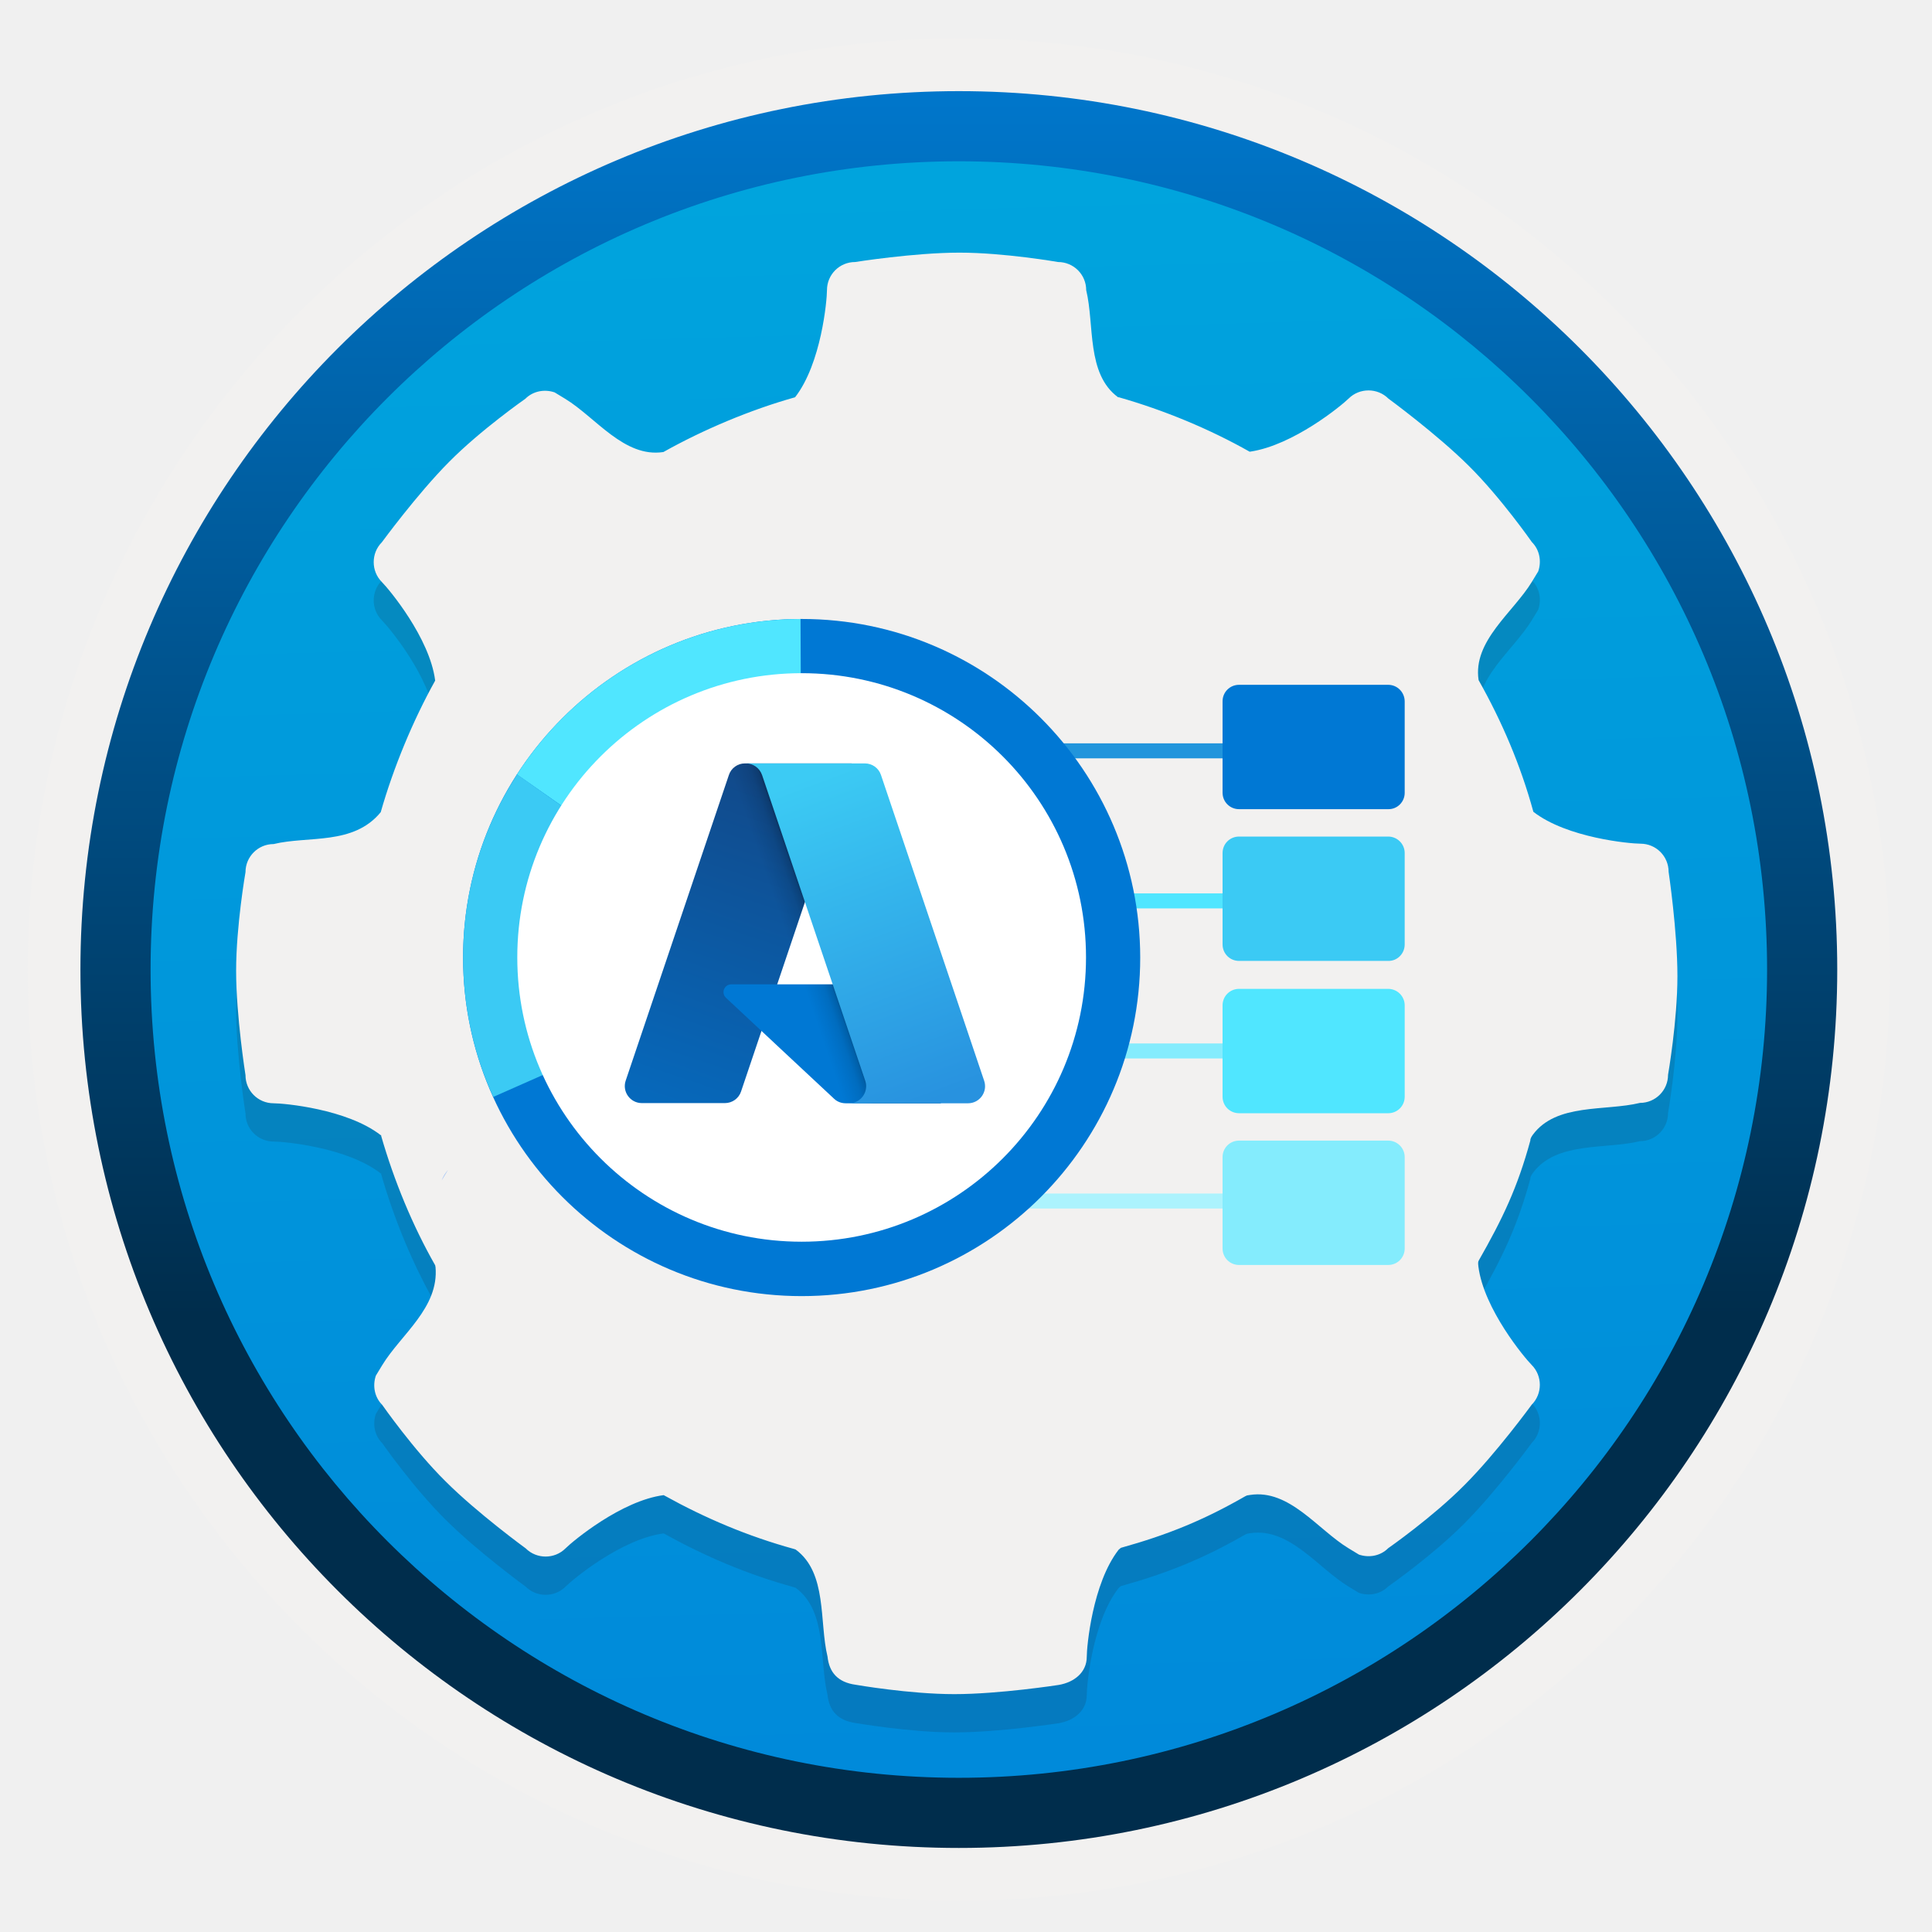
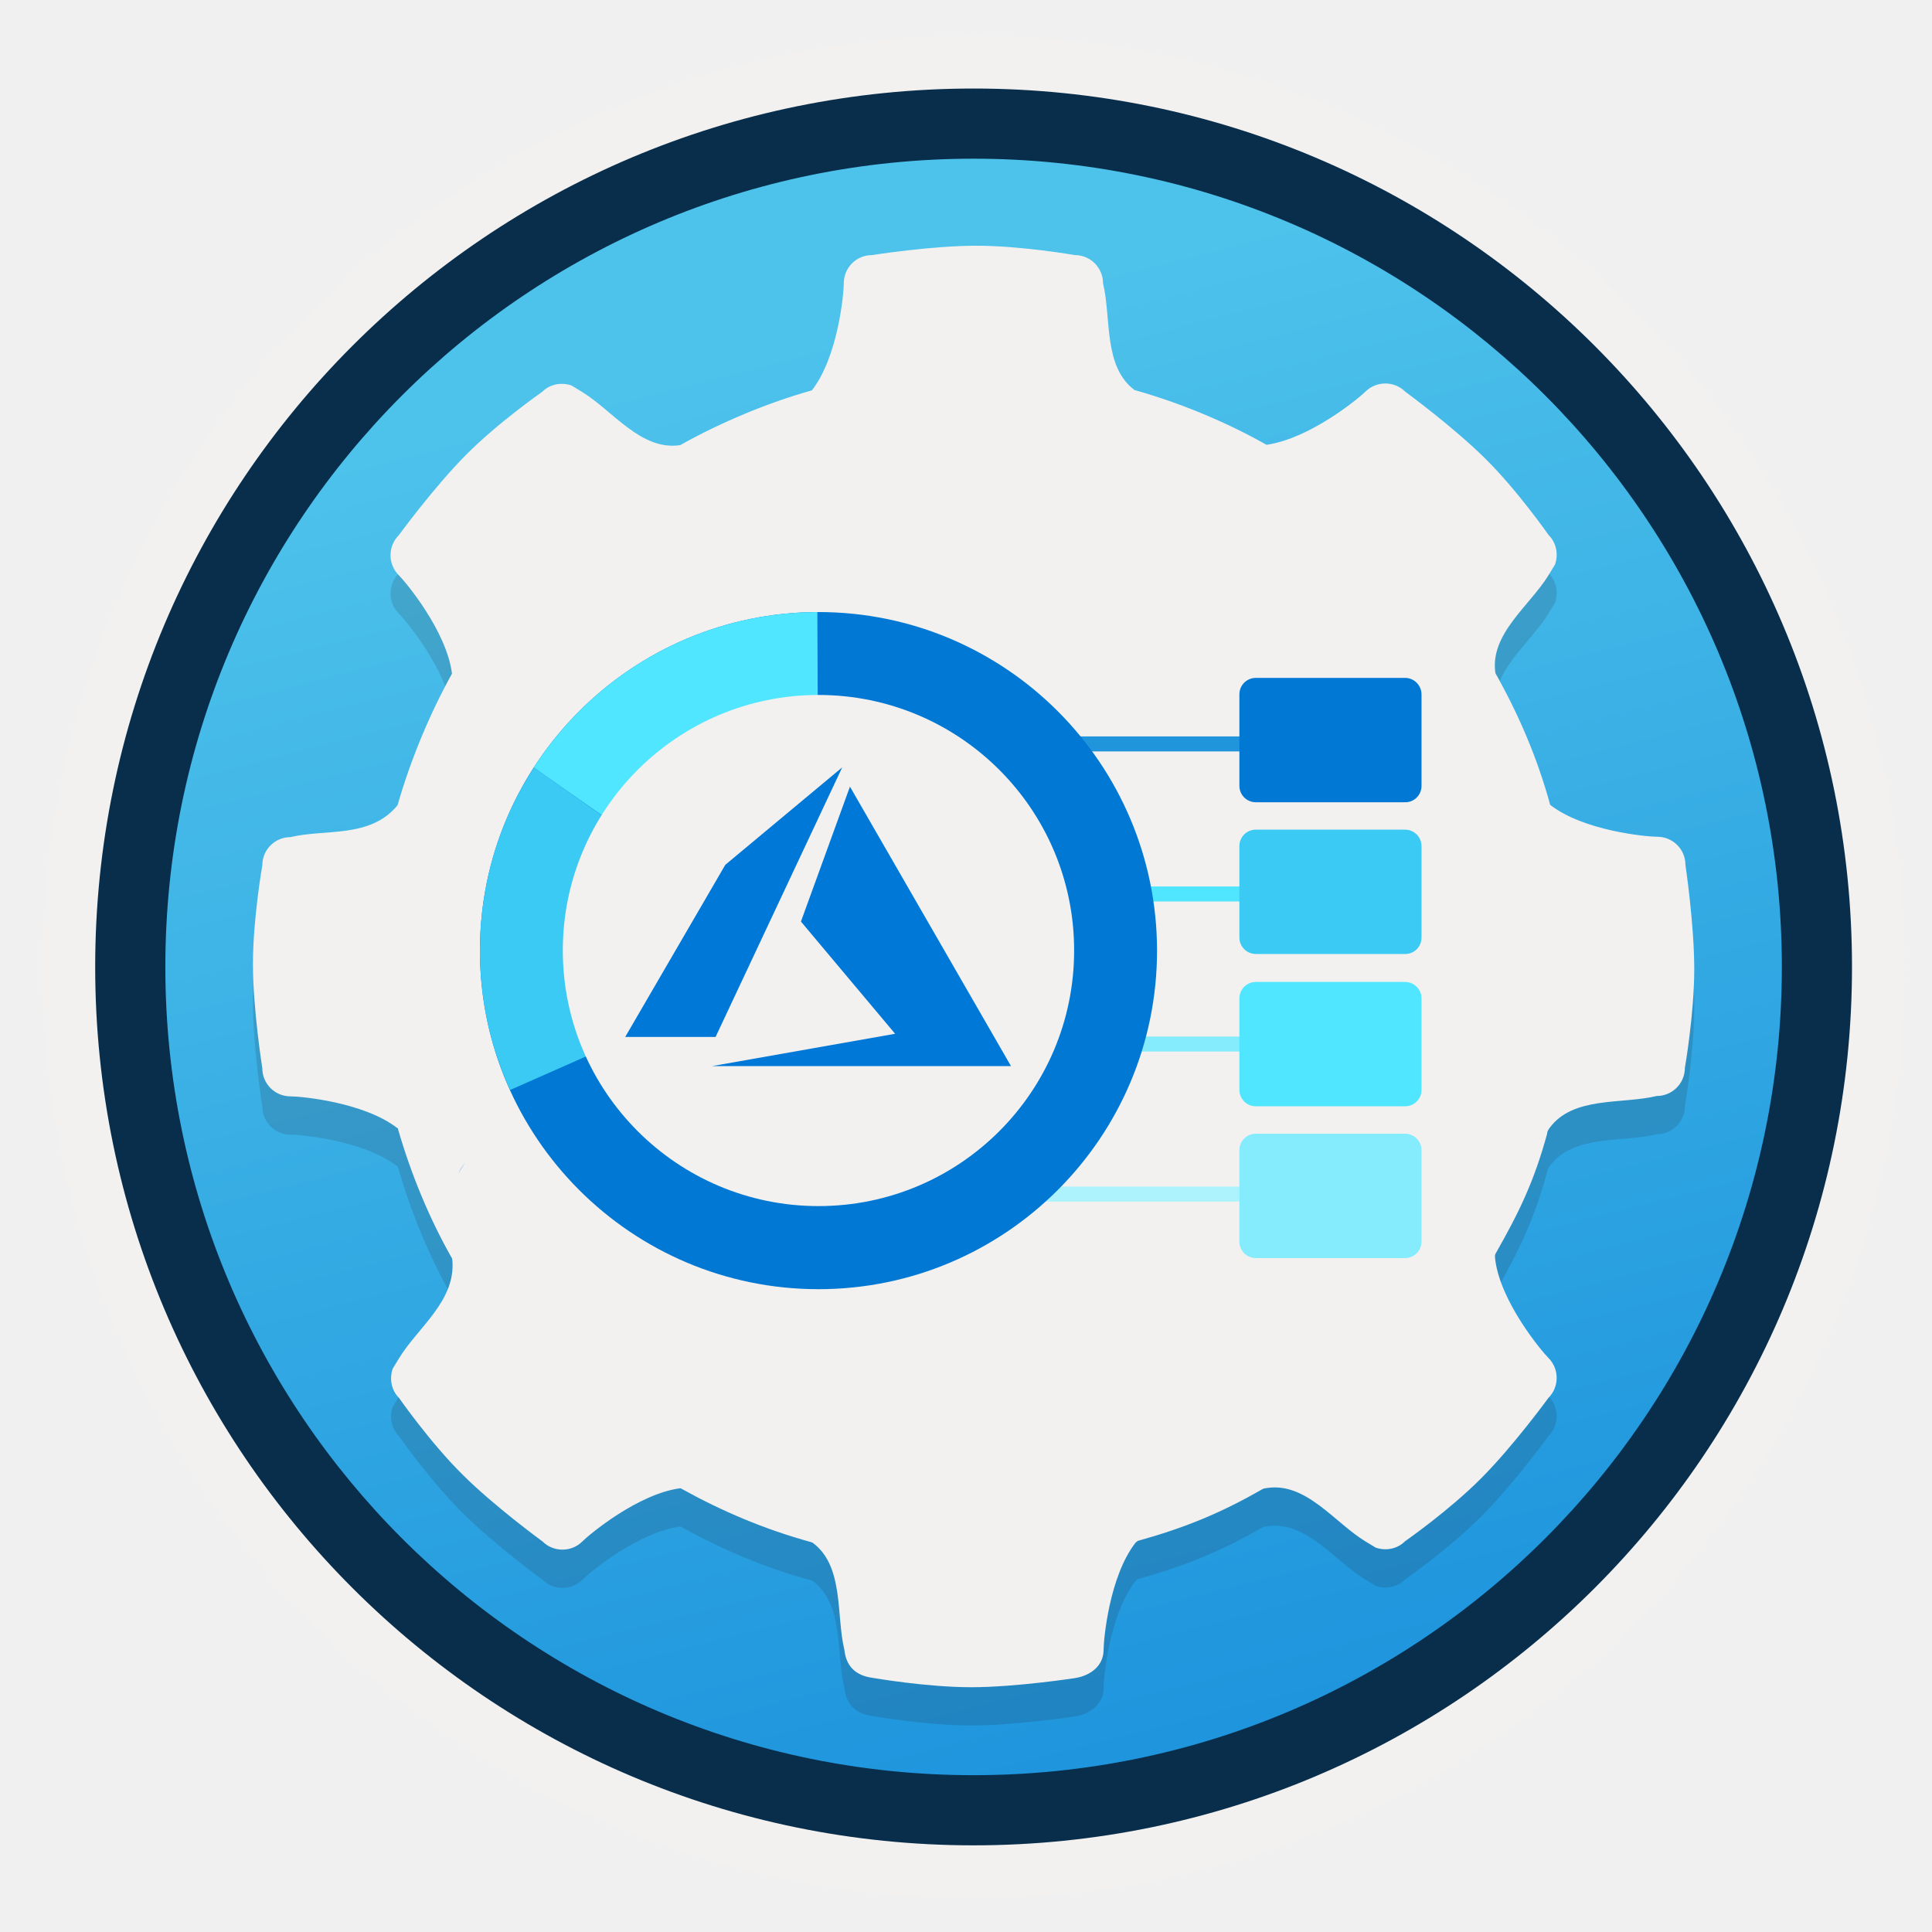
<svg xmlns="http://www.w3.org/2000/svg" width="103" height="103" viewBox="0 0 103 103" fill="none">
-   <path d="M51.118 98.499C25.268 98.499 4.308 77.549 4.308 51.689C4.308 25.829 25.268 4.879 51.118 4.879C76.968 4.879 97.928 25.839 97.928 51.689C97.928 77.539 76.968 98.499 51.118 98.499Z" fill="url(#paint0_linear)" />
-   <path fill-rule="evenodd" clip-rule="evenodd" d="M97.018 51.689C97.018 77.039 76.468 97.589 51.118 97.589C25.768 97.589 5.218 77.039 5.218 51.689C5.218 26.339 25.768 5.789 51.118 5.789C76.468 5.789 97.018 26.339 97.018 51.689ZM51.118 2.049C78.538 2.049 100.758 24.269 100.758 51.689C100.758 79.109 78.528 101.329 51.118 101.329C23.698 101.329 1.478 79.099 1.478 51.689C1.478 24.269 23.698 2.049 51.118 2.049Z" fill="#F2F1F0" />
-   <path fill-rule="evenodd" clip-rule="evenodd" d="M94.208 51.689C94.208 75.489 74.918 94.779 51.118 94.779C27.318 94.779 8.028 75.489 8.028 51.689C8.028 27.889 27.318 8.599 51.118 8.599C74.918 8.599 94.208 27.889 94.208 51.689ZM51.118 4.859C76.978 4.859 97.948 25.829 97.948 51.689C97.948 77.549 76.978 98.519 51.118 98.519C25.258 98.519 4.288 77.549 4.288 51.689C4.288 25.829 25.248 4.859 51.118 4.859Z" fill="url(#paint1_linear)" />
-   <path opacity="0.15" d="M88.958 48.519C88.958 47.689 88.288 47.019 87.458 47.019C86.918 47.019 83.548 46.719 81.748 45.319C81.748 45.319 81.758 45.299 81.748 45.319C81.068 42.829 80.068 40.499 78.828 38.299C78.508 36.209 80.678 34.689 81.668 33.059C81.838 32.769 81.948 32.609 82.008 32.499C82.188 31.969 82.088 31.359 81.668 30.939C81.668 30.939 80.008 28.559 78.298 26.869C76.598 25.179 74.018 23.289 74.018 23.289C73.438 22.709 72.478 22.709 71.898 23.289C71.508 23.669 68.948 25.779 66.648 26.119C66.618 26.119 66.618 26.119 66.618 26.119C64.478 24.909 62.068 23.909 59.648 23.219H59.608C57.908 21.969 58.358 19.359 57.908 17.509C57.908 16.679 57.238 16.009 56.408 16.009C56.408 16.009 53.548 15.509 51.148 15.509C48.738 15.509 45.588 16.009 45.588 16.009C44.758 16.009 44.088 16.679 44.088 17.509C44.088 18.049 43.788 21.419 42.388 23.219C39.998 23.889 37.488 24.949 35.368 26.139C33.278 26.459 31.758 24.289 30.128 23.299C29.838 23.129 29.678 23.019 29.568 22.959C29.038 22.779 28.428 22.879 28.008 23.299C28.008 23.299 25.628 24.959 23.938 26.669C22.248 28.369 20.358 30.949 20.358 30.949C19.778 31.529 19.778 32.489 20.358 33.069C20.738 33.449 22.908 36.049 23.198 38.309V38.329C22.018 40.449 20.978 42.949 20.298 45.339C20.298 45.339 20.328 45.299 20.298 45.339C18.838 47.119 16.438 46.589 14.588 47.039C13.758 47.039 13.088 47.709 13.088 48.539C13.088 48.539 12.588 51.399 12.588 53.799C12.588 56.199 13.088 59.359 13.088 59.359C13.088 60.189 13.758 60.859 14.588 60.859C15.128 60.859 18.498 61.159 20.298 62.559C20.338 62.539 20.318 62.589 20.318 62.589C21.008 64.989 21.998 67.389 23.208 69.509C23.188 69.539 23.208 69.509 23.218 69.579C23.418 71.759 21.368 73.189 20.378 74.819C20.208 75.109 20.098 75.269 20.038 75.379C19.858 75.909 19.958 76.519 20.378 76.939C20.378 76.939 22.038 79.319 23.748 81.009C25.448 82.709 28.028 84.589 28.028 84.589C28.608 85.169 29.568 85.169 30.148 84.589C30.528 84.209 33.128 82.039 35.388 81.749C35.388 81.749 35.378 81.759 35.418 81.769C37.598 82.979 39.858 83.939 42.328 84.619C42.348 84.629 42.418 84.649 42.418 84.649C44.118 85.899 43.668 88.509 44.118 90.359C44.208 91.199 44.668 91.729 45.618 91.859C45.618 91.859 48.478 92.359 50.878 92.359C53.278 92.359 56.438 91.869 56.438 91.869C57.268 91.729 57.938 91.199 57.938 90.369C57.938 89.829 58.238 86.459 59.638 84.659C59.638 84.659 59.698 84.609 59.758 84.559C62.268 83.859 64.178 83.079 66.388 81.809C66.498 81.769 66.378 81.779 66.648 81.739C68.738 81.419 70.258 83.589 71.888 84.579C72.178 84.749 72.338 84.859 72.448 84.919C72.978 85.099 73.588 84.999 74.008 84.579C74.008 84.579 76.388 82.919 78.078 81.209C79.778 79.509 81.658 76.929 81.658 76.929C82.238 76.349 82.238 75.389 81.658 74.809C81.278 74.429 79.108 71.829 78.818 69.569C78.788 69.339 78.808 69.299 78.838 69.239C80.108 67.009 80.898 65.369 81.588 62.839C81.588 62.839 81.558 62.759 81.718 62.539C82.968 60.839 85.578 61.289 87.428 60.839C88.258 60.839 88.928 60.169 88.928 59.339C88.928 59.339 89.428 56.479 89.428 54.079C89.448 51.679 88.958 48.519 88.958 48.519Z" fill="#1F1D20" />
-   <path d="M88.958 46.479C88.958 45.649 88.288 44.979 87.458 44.979C86.918 44.979 83.548 44.679 81.748 43.279C81.748 43.279 81.758 43.259 81.748 43.279C81.068 40.789 80.068 38.459 78.828 36.259C78.508 34.169 80.678 32.649 81.668 31.019C81.838 30.729 81.948 30.569 82.008 30.459C82.188 29.929 82.088 29.319 81.668 28.899C81.668 28.899 80.008 26.519 78.298 24.829C76.598 23.139 74.018 21.249 74.018 21.249C73.438 20.669 72.478 20.669 71.898 21.249C71.508 21.629 68.948 23.739 66.648 24.079C66.618 24.079 66.618 24.079 66.618 24.079C64.478 22.869 62.068 21.869 59.648 21.179H59.608C57.908 19.929 58.358 17.319 57.908 15.469C57.908 14.639 57.238 13.969 56.408 13.969C56.408 13.969 53.548 13.469 51.148 13.469C48.738 13.469 45.588 13.969 45.588 13.969C44.758 13.969 44.088 14.639 44.088 15.469C44.088 16.009 43.788 19.379 42.388 21.179C39.998 21.849 37.488 22.909 35.368 24.099C33.278 24.419 31.758 22.249 30.128 21.259C29.838 21.089 29.678 20.979 29.568 20.919C29.038 20.739 28.428 20.839 28.008 21.259C28.008 21.259 25.628 22.919 23.938 24.629C22.248 26.329 20.358 28.909 20.358 28.909C19.778 29.489 19.778 30.449 20.358 31.029C20.738 31.409 22.908 34.009 23.198 36.269V36.289C22.018 38.409 20.978 40.909 20.298 43.299C20.298 43.299 20.328 43.259 20.298 43.299C18.838 45.079 16.438 44.549 14.588 44.999C13.758 44.999 13.088 45.669 13.088 46.499C13.088 46.499 12.588 49.359 12.588 51.759C12.588 54.169 13.088 57.319 13.088 57.319C13.088 58.149 13.758 58.819 14.588 58.819C15.128 58.819 18.498 59.119 20.298 60.519C20.338 60.499 20.318 60.549 20.318 60.549C21.008 62.949 21.998 65.349 23.208 67.469C23.188 67.499 23.208 67.469 23.218 67.539C23.418 69.719 21.368 71.149 20.378 72.779C20.208 73.069 20.098 73.229 20.038 73.339C19.858 73.869 19.958 74.479 20.378 74.899C20.378 74.899 22.038 77.279 23.748 78.969C25.448 80.669 28.028 82.549 28.028 82.549C28.608 83.129 29.568 83.129 30.148 82.549C30.528 82.169 33.128 79.999 35.388 79.709C35.388 79.709 35.378 79.719 35.418 79.729C37.598 80.939 39.858 81.899 42.328 82.579C42.348 82.589 42.418 82.609 42.418 82.609C44.118 83.859 43.668 86.469 44.118 88.319C44.208 89.159 44.668 89.689 45.618 89.819C45.618 89.819 48.478 90.319 50.878 90.319C53.278 90.319 56.438 89.829 56.438 89.829C57.268 89.689 57.938 89.159 57.938 88.329C57.938 87.789 58.238 84.419 59.638 82.619C59.638 82.619 59.698 82.569 59.758 82.519C62.268 81.819 64.178 81.039 66.388 79.769C66.498 79.729 66.378 79.739 66.648 79.699C68.738 79.379 70.258 81.549 71.888 82.539C72.178 82.709 72.338 82.819 72.448 82.879C72.978 83.059 73.588 82.959 74.008 82.539C74.008 82.539 76.388 80.879 78.078 79.169C79.778 77.469 81.658 74.889 81.658 74.889C82.238 74.309 82.238 73.349 81.658 72.769C81.278 72.389 79.108 69.789 78.818 67.529C78.788 67.299 78.808 67.259 78.838 67.199C80.108 64.969 80.898 63.329 81.588 60.799C81.588 60.799 81.558 60.719 81.718 60.499C82.968 58.799 85.578 59.249 87.428 58.799C88.258 58.799 88.928 58.129 88.928 57.299C88.928 57.299 89.428 54.439 89.428 52.039C89.428 49.639 88.958 46.479 88.958 46.479Z" fill="#F2F1F0" />
-   <path d="M23.538 62.949C23.428 63.149 23.448 63.109 23.538 62.949V62.949Z" fill="#9FC2F6" />
-   <path d="M23.538 62.949C23.538 62.939 23.548 62.939 23.548 62.929C23.548 62.939 23.538 62.949 23.538 62.949Z" fill="#9FC2F6" />
-   <path d="M23.548 62.929C23.678 62.719 23.888 62.369 23.888 62.369C23.738 62.539 23.618 62.729 23.548 62.929Z" fill="#9FC2F6" />
-   <path fill-rule="evenodd" clip-rule="evenodd" d="M53.328 63.629H69.648V64.429H53.328V63.629Z" fill="#ACF3FD" />
-   <path fill-rule="evenodd" clip-rule="evenodd" d="M57.048 55.629H69.648V56.429H57.048V55.629Z" fill="#84ECFD" />
-   <path fill-rule="evenodd" clip-rule="evenodd" d="M57.048 47.629H69.648V48.429H57.048V47.629Z" fill="#50E6FF" />
-   <path fill-rule="evenodd" clip-rule="evenodd" d="M53.328 39.629H69.648V40.429H53.328V39.629Z" fill="#2195DC" />
-   <path d="M74.008 36.509H66.058C65.568 36.509 65.178 36.899 65.178 37.389V42.259C65.178 42.749 65.568 43.139 66.058 43.139H74.008C74.498 43.149 74.888 42.749 74.888 42.269V37.399C74.888 36.899 74.488 36.509 74.008 36.509Z" fill="#0078D4" />
-   <path d="M74.008 52.719H66.058C65.568 52.719 65.178 53.109 65.178 53.599V58.469C65.178 58.959 65.568 59.349 66.058 59.349H74.008C74.498 59.349 74.888 58.959 74.888 58.469V53.599C74.888 53.109 74.488 52.719 74.008 52.719Z" fill="#50E6FF" />
-   <path d="M74.008 44.599H66.058C65.568 44.599 65.178 44.989 65.178 45.479V50.349C65.178 50.839 65.568 51.229 66.058 51.229H74.008C74.498 51.239 74.888 50.839 74.888 50.349V45.479C74.888 44.989 74.488 44.599 74.008 44.599Z" fill="#3BCAF4" />
-   <path d="M74.008 60.809H66.058C65.568 60.809 65.178 61.199 65.178 61.689V66.559C65.178 67.049 65.568 67.439 66.058 67.439H74.008C74.498 67.439 74.888 67.049 74.888 66.559V61.689C74.888 61.199 74.488 60.809 74.008 60.809Z" fill="#84ECFD" />
-   <path d="M42.738 32.999C32.778 32.999 24.688 41.089 24.688 51.049C24.688 61.009 32.778 69.099 42.738 69.099C52.698 69.099 60.788 61.009 60.788 51.049C60.778 41.089 52.708 32.999 42.738 32.999ZM42.738 59.469C38.088 59.469 34.318 55.699 34.318 51.049C34.318 46.399 38.108 42.629 42.738 42.629C47.368 42.629 51.158 46.399 51.158 51.049C51.158 55.699 47.388 59.469 42.738 59.469Z" fill="#0078D4" />
-   <path d="M42.718 42.619L42.678 32.999C36.338 33.019 30.758 36.319 27.558 41.289L35.468 46.829C36.908 44.329 39.638 42.619 42.718 42.619Z" fill="#50E6FF" />
-   <path d="M34.308 51.039C34.308 49.509 34.718 48.069 35.428 46.839L27.558 41.279L27.518 41.359C25.728 44.149 24.688 47.469 24.688 51.039C24.688 53.689 25.258 56.219 26.298 58.479L35.098 54.589C34.608 53.539 34.308 52.319 34.308 51.039Z" fill="#3BCAF4" />
-   <path d="M42.738 66.199C51.108 66.199 57.898 59.419 57.898 51.039C57.898 42.659 51.108 35.889 42.738 35.889C34.368 35.889 27.578 42.669 27.578 51.039C27.578 59.409 34.368 66.199 42.738 66.199Z" fill="white" />
-   <path d="M38.858 41.319C38.978 40.949 39.328 40.699 39.718 40.699H45.408L39.508 58.189C39.388 58.559 39.038 58.809 38.648 58.809H34.218C33.598 58.809 33.158 58.199 33.358 57.609L38.858 41.319Z" fill="url(#paint2_linear)" />
-   <path d="M47.948 52.479H38.988C38.608 52.479 38.428 52.939 38.708 53.199L44.468 58.579C44.638 58.739 44.858 58.819 45.088 58.819H50.168L47.948 52.479Z" fill="#0078D4" />
-   <path d="M45.398 40.709H39.058L32.948 58.819H39.288L40.588 54.959L44.718 58.819H50.148L47.938 52.479H41.418L45.398 40.709Z" fill="url(#paint3_linear)" />
-   <path d="M46.968 41.319C46.848 40.949 46.498 40.699 46.108 40.699H39.738H39.768C40.158 40.699 40.498 40.949 40.628 41.319L46.128 57.619C46.328 58.209 45.888 58.819 45.268 58.819H45.168H51.608C52.228 58.819 52.668 58.209 52.468 57.619L46.968 41.319Z" fill="url(#paint4_linear)" />
+   <path d="M51.905 98.36C26.055 98.36 5.095 77.41 5.095 51.55C5.095 25.69 26.055 4.74 51.905 4.74C77.755 4.74 98.715 25.7 98.715 51.55C98.715 77.4 77.755 98.36 51.905 98.36Z" fill="url(#paint0_linear)" />
+   <path fill-rule="evenodd" clip-rule="evenodd" d="M97.805 51.55C97.805 76.9 77.255 97.45 51.905 97.45C26.555 97.45 6.005 76.9 6.005 51.55C6.005 26.2 26.555 5.65 51.905 5.65C77.255 5.65 97.805 26.2 97.805 51.55ZM51.905 1.91C79.325 1.91 101.545 24.13 101.545 51.55C101.545 78.97 79.315 101.19 51.905 101.19C24.485 101.19 2.265 78.96 2.265 51.55C2.265 24.13 24.485 1.91 51.905 1.91Z" fill="#F2F1F0" />
+   <path fill-rule="evenodd" clip-rule="evenodd" d="M94.995 51.55C94.995 75.35 75.705 94.64 51.905 94.64C28.105 94.64 8.815 75.35 8.815 51.55C8.815 27.75 28.105 8.46 51.905 8.46C75.705 8.46 94.995 27.75 94.995 51.55ZM51.905 4.72C77.765 4.72 98.735 25.69 98.735 51.55C98.735 77.41 77.765 98.38 51.905 98.38C26.045 98.38 5.075 77.41 5.075 51.55C5.075 25.69 26.035 4.72 51.905 4.72Z" fill="#092E4C" />
+   <path opacity="0.15" d="M89.855 48.15C89.855 47.32 89.185 46.65 88.355 46.65C87.815 46.65 84.445 46.35 82.645 44.95C82.645 44.95 82.655 44.93 82.645 44.95C81.965 42.46 80.965 40.13 79.725 37.93C79.405 35.84 81.575 34.32 82.565 32.69C82.735 32.4 82.845 32.24 82.905 32.13C83.085 31.6 82.985 30.99 82.565 30.57C82.565 30.57 80.905 28.19 79.195 26.5C77.495 24.81 74.915 22.92 74.915 22.92C74.335 22.34 73.375 22.34 72.795 22.92C72.405 23.3 69.845 25.41 67.545 25.75C67.515 25.75 67.515 25.75 67.515 25.75C65.375 24.54 62.965 23.54 60.545 22.85H60.505C58.805 21.6 59.255 18.99 58.805 17.14C58.805 16.31 58.135 15.64 57.305 15.64C57.305 15.64 54.445 15.14 52.045 15.14C49.635 15.14 46.485 15.64 46.485 15.64C45.655 15.64 44.985 16.31 44.985 17.14C44.985 17.68 44.685 21.05 43.285 22.85C40.895 23.52 38.385 24.58 36.265 25.77C34.175 26.09 32.655 23.92 31.025 22.93C30.735 22.76 30.575 22.65 30.465 22.59C29.935 22.41 29.325 22.51 28.905 22.93C28.905 22.93 26.525 24.59 24.835 26.3C23.145 28 21.255 30.58 21.255 30.58C20.675 31.16 20.675 32.12 21.255 32.7C21.635 33.08 23.805 35.68 24.095 37.94V37.96C22.915 40.08 21.875 42.58 21.195 44.97C21.195 44.97 21.225 44.93 21.195 44.97C19.735 46.75 17.335 46.22 15.485 46.67C14.655 46.67 13.985 47.34 13.985 48.17C13.985 48.17 13.485 51.03 13.485 53.43C13.485 55.83 13.985 58.99 13.985 58.99C13.985 59.82 14.655 60.49 15.485 60.49C16.025 60.49 19.395 60.79 21.195 62.19C21.235 62.17 21.215 62.22 21.215 62.22C21.905 64.62 22.895 67.02 24.105 69.14C24.085 69.17 24.105 69.14 24.115 69.21C24.315 71.39 22.265 72.82 21.275 74.45C21.105 74.74 20.995 74.9 20.935 75.01C20.755 75.54 20.855 76.15 21.275 76.57C21.275 76.57 22.935 78.95 24.645 80.64C26.345 82.34 28.925 84.22 28.925 84.22C29.505 84.8 30.465 84.8 31.045 84.22C31.425 83.84 34.025 81.67 36.285 81.38C36.285 81.38 36.275 81.39 36.315 81.4C38.495 82.61 40.755 83.57 43.225 84.25C43.245 84.26 43.315 84.28 43.315 84.28C45.015 85.53 44.565 88.14 45.015 89.99C45.105 90.83 45.565 91.36 46.515 91.49C46.515 91.49 49.375 91.99 51.775 91.99C54.175 91.99 57.335 91.5 57.335 91.5C58.165 91.36 58.835 90.83 58.835 90C58.835 89.46 59.135 86.09 60.535 84.29C60.535 84.29 60.595 84.24 60.655 84.19C63.165 83.49 65.075 82.71 67.285 81.44C67.395 81.4 67.275 81.41 67.545 81.37C69.635 81.05 71.155 83.22 72.785 84.21C73.075 84.38 73.235 84.49 73.345 84.55C73.875 84.73 74.485 84.63 74.905 84.21C74.905 84.21 77.285 82.55 78.975 80.84C80.675 79.14 82.555 76.56 82.555 76.56C83.135 75.98 83.135 75.02 82.555 74.44C82.175 74.06 80.005 71.46 79.715 69.2C79.685 68.97 79.705 68.93 79.735 68.87C81.005 66.64 81.795 65 82.485 62.47C82.485 62.47 82.455 62.39 82.615 62.17C83.865 60.47 86.475 60.92 88.325 60.47C89.155 60.47 89.825 59.8 89.825 58.97C89.825 58.97 90.325 56.11 90.325 53.71C90.345 51.31 89.855 48.15 89.855 48.15Z" fill="#1F1D20" />
+   <path d="M89.855 46.11C89.855 45.28 89.185 44.61 88.355 44.61C87.815 44.61 84.445 44.31 82.645 42.91C82.645 42.91 82.655 42.89 82.645 42.91C81.965 40.42 80.965 38.09 79.725 35.89C79.405 33.8 81.575 32.28 82.565 30.65C82.735 30.36 82.845 30.2 82.905 30.09C83.085 29.56 82.985 28.95 82.565 28.53C82.565 28.53 80.905 26.15 79.195 24.46C77.495 22.77 74.915 20.88 74.915 20.88C74.335 20.3 73.375 20.3 72.795 20.88C72.405 21.26 69.845 23.37 67.545 23.71C67.515 23.71 67.515 23.71 67.515 23.71C65.375 22.5 62.965 21.5 60.545 20.81H60.505C58.805 19.56 59.255 16.95 58.805 15.1C58.805 14.27 58.135 13.6 57.305 13.6C57.305 13.6 54.445 13.1 52.045 13.1C49.635 13.1 46.485 13.6 46.485 13.6C45.655 13.6 44.985 14.27 44.985 15.1C44.985 15.64 44.685 19.01 43.285 20.81C40.895 21.48 38.385 22.54 36.265 23.73C34.175 24.05 32.655 21.88 31.025 20.89C30.735 20.72 30.575 20.61 30.465 20.55C29.935 20.37 29.325 20.47 28.905 20.89C28.905 20.89 26.525 22.55 24.835 24.26C23.145 25.96 21.255 28.54 21.255 28.54C20.675 29.12 20.675 30.08 21.255 30.66C21.635 31.04 23.805 33.64 24.095 35.9V35.92C22.915 38.04 21.875 40.54 21.195 42.93C21.195 42.93 21.225 42.89 21.195 42.93C19.735 44.71 17.335 44.18 15.485 44.63C14.655 44.63 13.985 45.3 13.985 46.13C13.985 46.13 13.485 48.99 13.485 51.39C13.485 53.8 13.985 56.95 13.985 56.95C13.985 57.78 14.655 58.45 15.485 58.45C16.025 58.45 19.395 58.75 21.195 60.15C21.235 60.13 21.215 60.18 21.215 60.18C21.905 62.58 22.895 64.98 24.105 67.1C24.085 67.13 24.105 67.1 24.115 67.17C24.315 69.35 22.265 70.78 21.275 72.41C21.105 72.7 20.995 72.86 20.935 72.97C20.755 73.5 20.855 74.11 21.275 74.53C21.275 74.53 22.935 76.91 24.645 78.6C26.345 80.3 28.925 82.18 28.925 82.18C29.505 82.76 30.465 82.76 31.045 82.18C31.425 81.8 34.025 79.63 36.285 79.34C36.285 79.34 36.275 79.35 36.315 79.36C38.495 80.57 40.755 81.53 43.225 82.21C43.245 82.22 43.315 82.24 43.315 82.24C45.015 83.49 44.565 86.1 45.015 87.95C45.105 88.79 45.565 89.32 46.515 89.45C46.515 89.45 49.375 89.95 51.775 89.95C54.175 89.95 57.335 89.46 57.335 89.46C58.165 89.32 58.835 88.79 58.835 87.96C58.835 87.42 59.135 84.05 60.535 82.25C60.535 82.25 60.595 82.2 60.655 82.15C63.165 81.45 65.075 80.67 67.285 79.4C67.395 79.36 67.275 79.37 67.545 79.33C69.635 79.01 71.155 81.18 72.785 82.17C73.075 82.34 73.235 82.45 73.345 82.51C73.875 82.69 74.485 82.59 74.905 82.17C74.905 82.17 77.285 80.51 78.975 78.8C80.675 77.1 82.555 74.52 82.555 74.52C83.135 73.94 83.135 72.98 82.555 72.4C82.175 72.02 80.005 69.42 79.715 67.16C79.685 66.93 79.705 66.89 79.735 66.83C81.005 64.6 81.795 62.96 82.485 60.43C82.485 60.43 82.455 60.35 82.615 60.13C83.865 58.43 86.475 58.88 88.325 58.43C89.155 58.43 89.825 57.76 89.825 56.93C89.825 56.93 90.325 54.07 90.325 51.67C90.325 49.27 89.855 46.11 89.855 46.11Z" fill="#F2F1F0" />
+   <path d="M24.435 62.58C24.325 62.78 24.345 62.74 24.435 62.58V62.58Z" fill="#9FC2F6" />
+   <path d="M24.435 62.58C24.435 62.57 24.445 62.57 24.445 62.56C24.445 62.57 24.435 62.58 24.435 62.58Z" fill="#9FC2F6" />
+   <path d="M24.445 62.559C24.575 62.349 24.785 61.999 24.785 61.999C24.635 62.169 24.515 62.359 24.445 62.559Z" fill="#9FC2F6" />
+   <path fill-rule="evenodd" clip-rule="evenodd" d="M54.225 63.26H70.545V64.06H54.225V63.26Z" fill="#ACF3FD" />
+   <path fill-rule="evenodd" clip-rule="evenodd" d="M57.945 55.26H70.545V56.06H57.945V55.26Z" fill="#84ECFD" />
+   <path fill-rule="evenodd" clip-rule="evenodd" d="M57.945 47.26H70.545V48.06H57.945V47.26Z" fill="#50E6FF" />
+   <path fill-rule="evenodd" clip-rule="evenodd" d="M54.225 39.26H70.545V40.06H54.225V39.26Z" fill="#2195DC" />
+   <path d="M74.905 36.14H66.955C66.465 36.14 66.075 36.53 66.075 37.02V41.89C66.075 42.38 66.465 42.77 66.955 42.77H74.905C75.395 42.78 75.785 42.38 75.785 41.9V37.03C75.785 36.53 75.385 36.14 74.905 36.14Z" fill="#0078D4" />
+   <path d="M74.905 52.35H66.955C66.465 52.35 66.075 52.74 66.075 53.23V58.1C66.075 58.59 66.465 58.98 66.955 58.98H74.905C75.395 58.98 75.785 58.59 75.785 58.1V53.23C75.785 52.74 75.385 52.35 74.905 52.35Z" fill="#50E6FF" />
+   <path d="M74.905 44.23H66.955C66.465 44.23 66.075 44.62 66.075 45.109V49.98C66.075 50.469 66.465 50.859 66.955 50.859H74.905C75.395 50.87 75.785 50.469 75.785 49.98V45.109C75.785 44.62 75.385 44.23 74.905 44.23Z" fill="#3BCAF4" />
+   <path d="M74.905 60.44H66.955C66.465 60.44 66.075 60.83 66.075 61.319V66.189C66.075 66.68 66.465 67.07 66.955 67.07H74.905C75.395 67.07 75.785 66.68 75.785 66.189V61.319C75.785 60.83 75.385 60.44 74.905 60.44Z" fill="#84ECFD" />
+   <path d="M43.635 32.63C33.675 32.63 25.585 40.72 25.585 50.68C25.585 60.64 33.675 68.73 43.635 68.73C53.595 68.73 61.685 60.64 61.685 50.68C61.675 40.72 53.605 32.63 43.635 32.63ZM43.635 59.1C38.985 59.1 35.215 55.33 35.215 50.68C35.215 46.03 39.005 42.26 43.635 42.26C48.265 42.26 52.055 46.03 52.055 50.68C52.055 55.33 48.285 59.1 43.635 59.1Z" fill="#0078D4" />
+   <path d="M43.615 42.25L43.575 32.63C37.235 32.65 31.655 35.95 28.455 40.92L36.365 46.46C37.805 43.96 40.535 42.25 43.615 42.25Z" fill="#50E6FF" />
+   <path d="M35.205 50.67C35.205 49.14 35.615 47.7 36.325 46.47L28.455 40.91L28.415 40.99C26.625 43.78 25.585 47.1 25.585 50.67C25.585 53.32 26.155 55.85 27.195 58.11L35.995 54.22C35.505 53.17 35.205 51.95 35.205 50.67Z" fill="#3BCAF4" />
+   <path d="M43.635 64.3C51.165 64.3 57.265 58.2 57.265 50.67C57.265 43.14 51.155 37.05 43.635 37.05C36.115 37.05 30.005 43.15 30.005 50.67C30.005 58.19 36.105 64.3 43.635 64.3Z" fill="#F2F1F0" />
+   <path fill-rule="evenodd" clip-rule="evenodd" d="M42.7 49.131L47.721 55.113L37.959 56.837H53.899L45.313 41.938L42.7 49.131Z" fill="#0078D7" />
+   <path fill-rule="evenodd" clip-rule="evenodd" d="M38.668 46.105L33.332 55.281H38.143V55.296L44.901 40.91L38.668 46.105Z" fill="#0078D7" />
  <defs>
-     <linearGradient id="paint0_linear" x1="49.347" y1="-13.104" x2="53.33" y2="132.664" gradientUnits="userSpaceOnUse">
-       <stop stop-color="#00ABDE" />
-       <stop offset="1" stop-color="#007ED8" />
-     </linearGradient>
-     <linearGradient id="paint1_linear" x1="51.118" y1="-1.803" x2="51.118" y2="99.961" gradientUnits="userSpaceOnUse">
-       <stop stop-color="#007ED8" />
-       <stop offset="0.707" stop-color="#002D4C" />
-     </linearGradient>
-     <linearGradient id="paint2_linear" x1="41.785" y1="42.047" x2="35.879" y2="59.495" gradientUnits="userSpaceOnUse">
-       <stop stop-color="#114A8B" />
-       <stop offset="1" stop-color="#0669BC" />
-     </linearGradient>
-     <linearGradient id="paint3_linear" x1="43.588" y1="50.107" x2="42.188" y2="50.585" gradientUnits="userSpaceOnUse">
-       <stop stop-opacity="0.3" />
-       <stop offset="0.071" stop-opacity="0.2" />
-       <stop offset="0.321" stop-opacity="0.1" />
-       <stop offset="0.623" stop-opacity="0.05" />
-       <stop offset="1" stop-opacity="0" />
-     </linearGradient>
-     <linearGradient id="paint4_linear" x1="42.869" y1="41.537" x2="49.352" y2="58.811" gradientUnits="userSpaceOnUse">
-       <stop stop-color="#3CCBF4" />
-       <stop offset="1" stop-color="#2892DF" />
+     <linearGradient id="paint0_linear" x1="43.34" y1="18.012" x2="97.009" y2="228.153" gradientUnits="userSpaceOnUse">
+       <stop stop-color="#4DC2EB" />
+       <stop offset="0.585" stop-color="#0078D4" />
    </linearGradient>
  </defs>
</svg>
